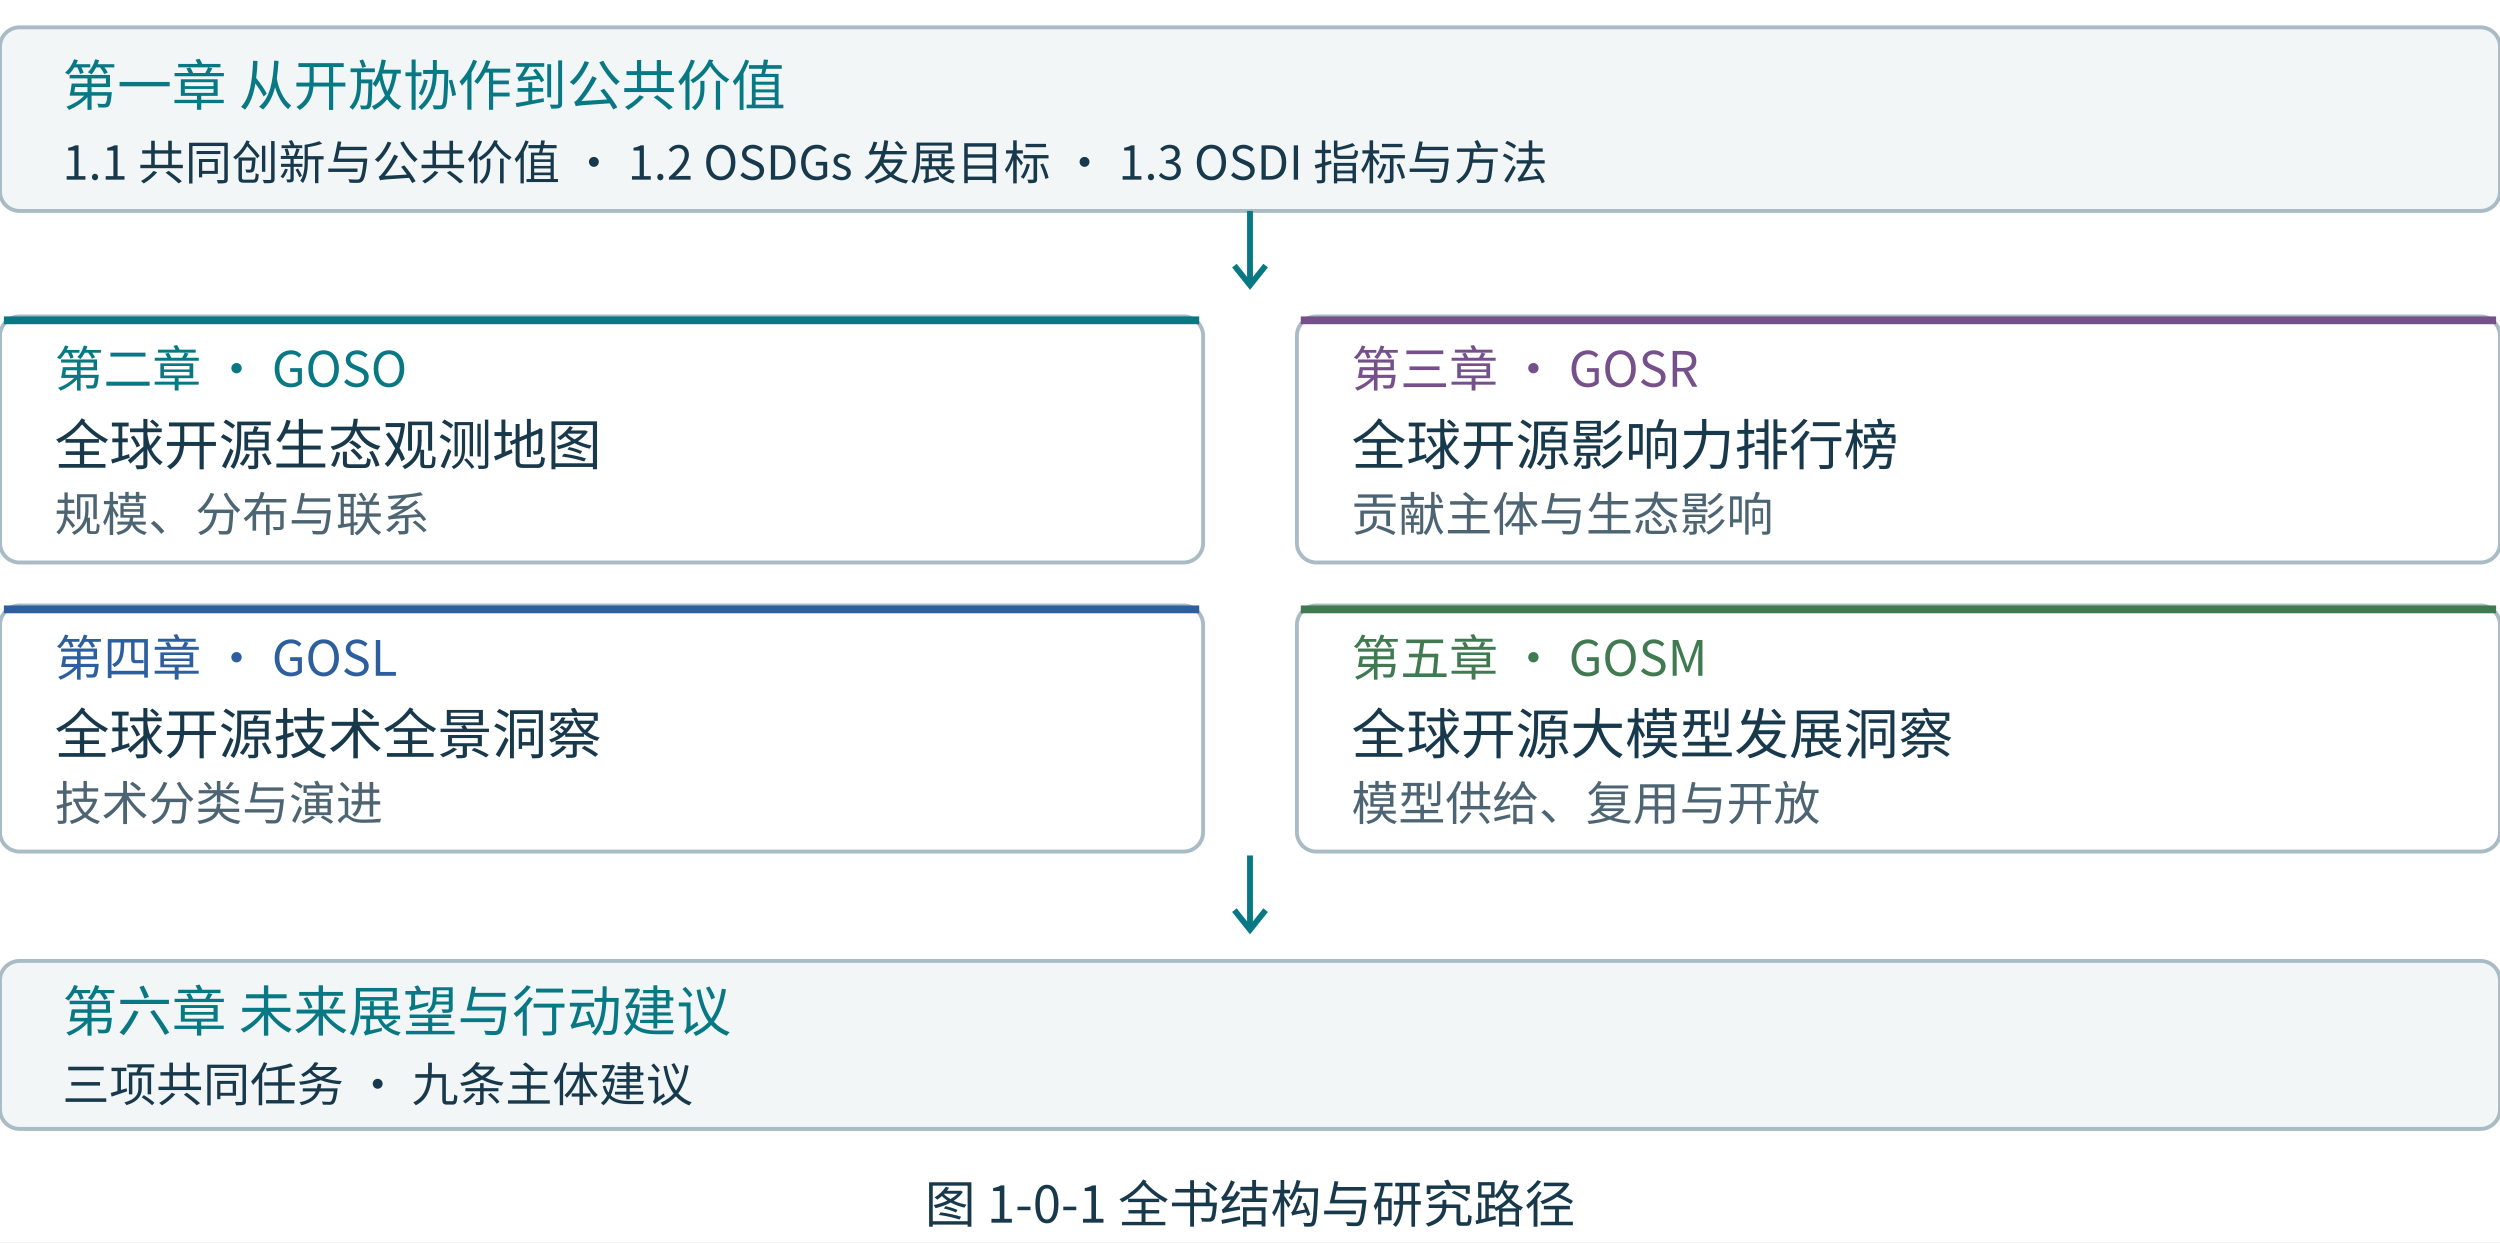
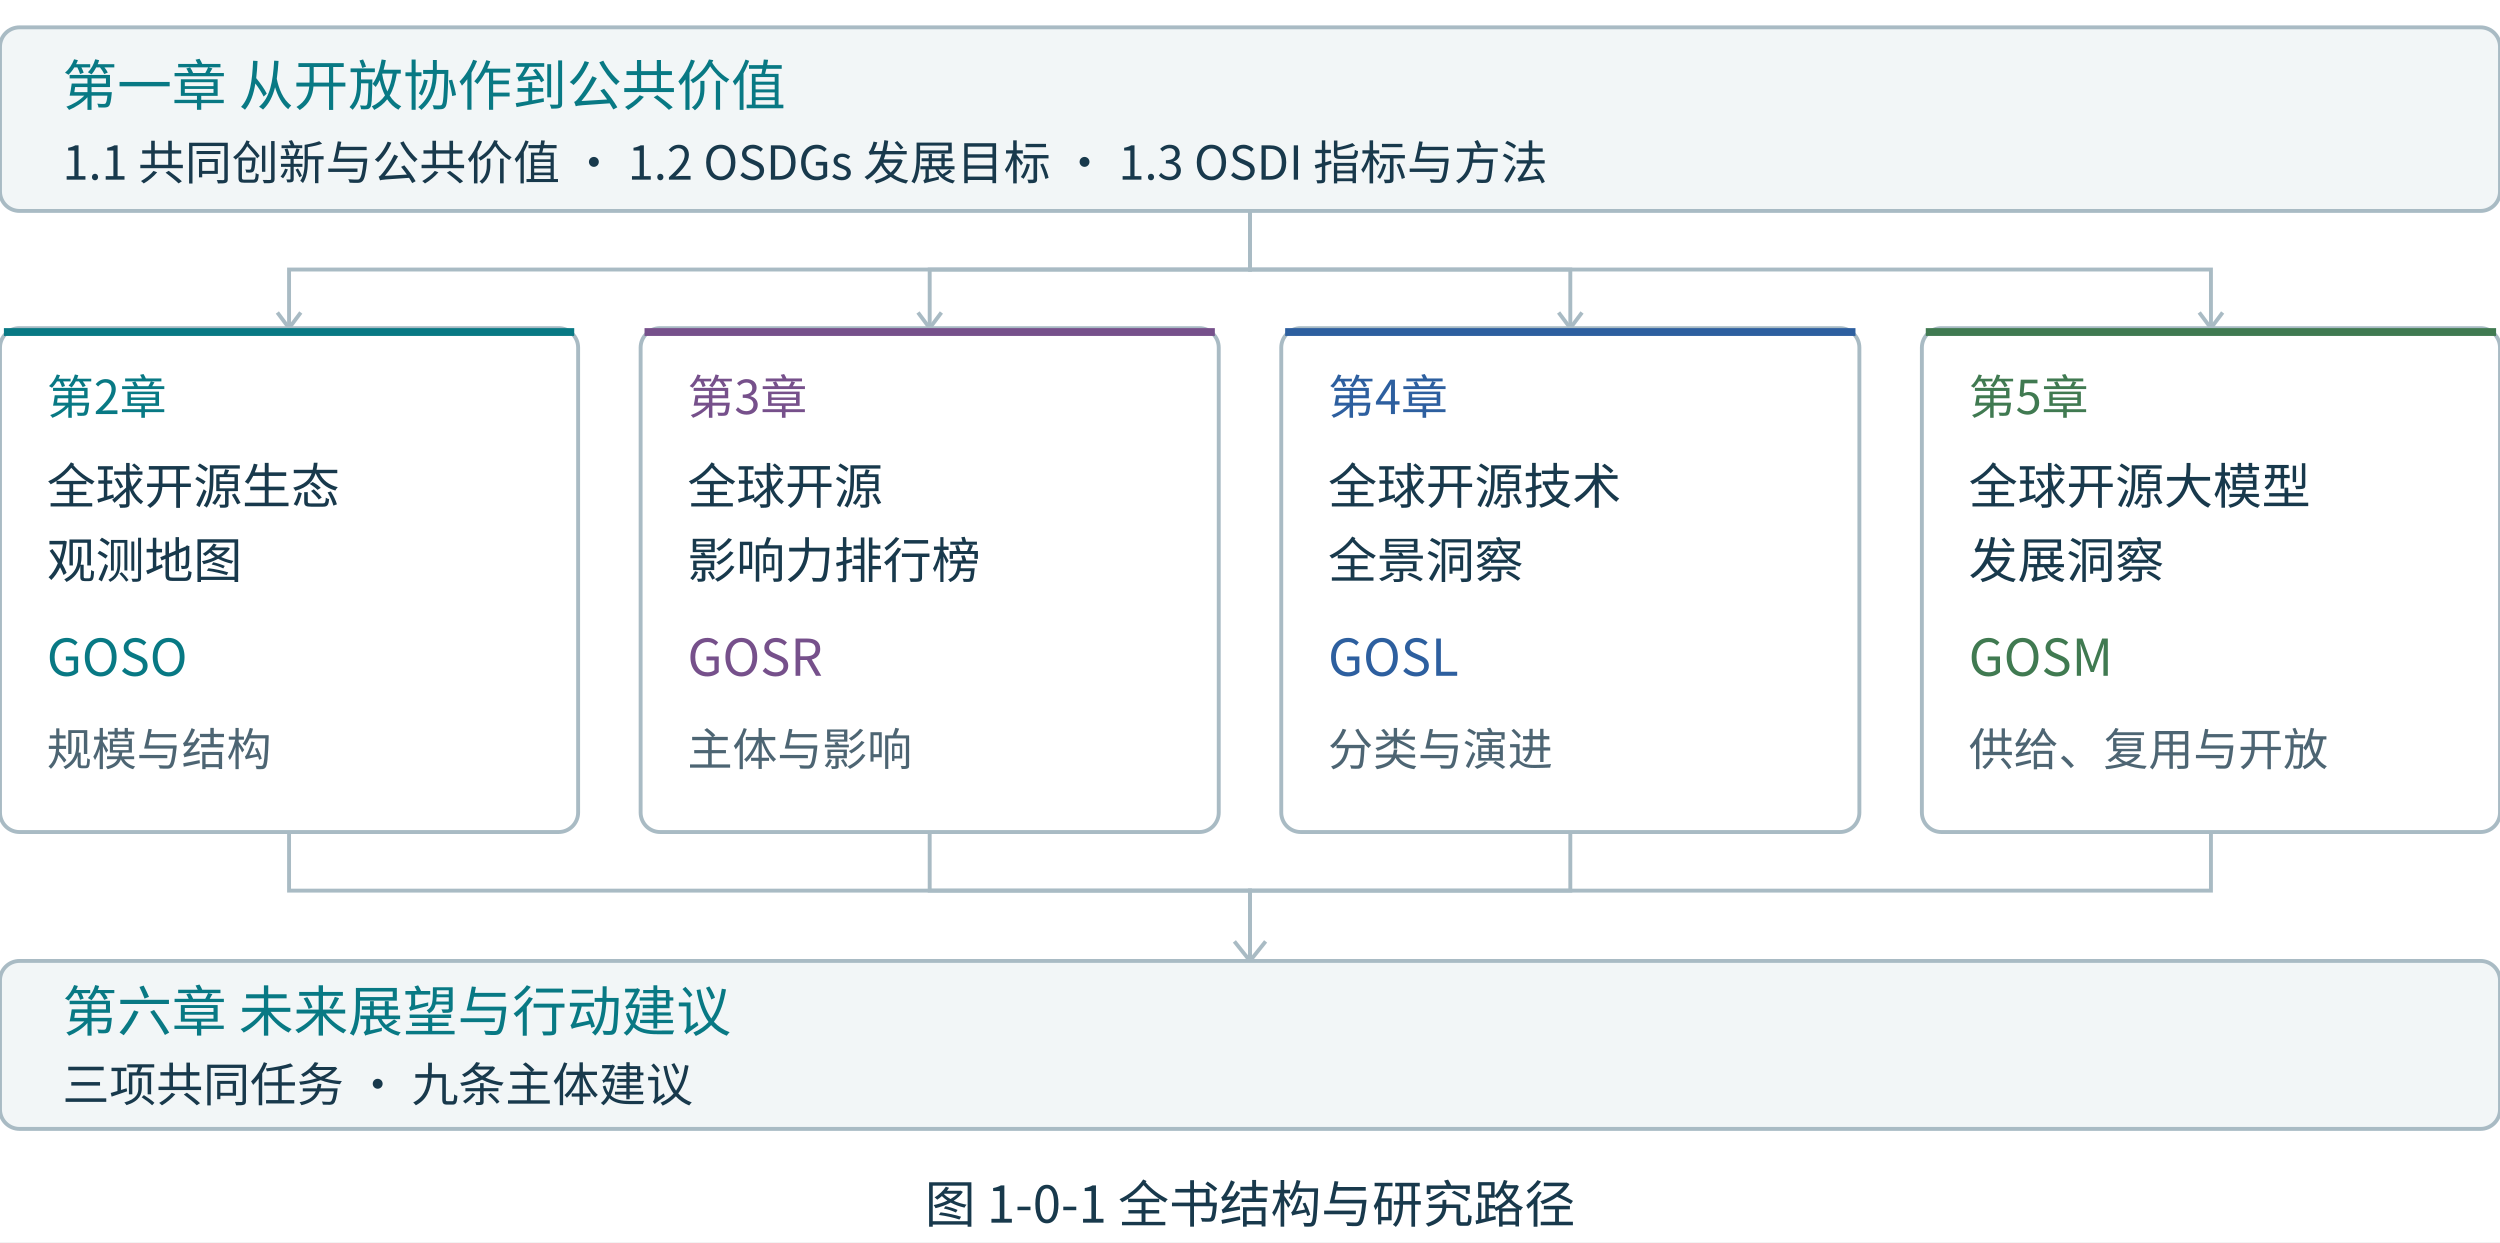
<svg xmlns="http://www.w3.org/2000/svg" width="640" height="318" viewBox="0 0 640 318" role="img">
  <rect width="640" height="318" fill="white" />
  <g font-family="Noto Sans CJK SC,Noto Sans SC,sans-serif">
    <rect x="0" y="7" width="640" height="47" rx="5" fill="#f2f6f7" stroke="#a9bbc4" />
    <text x="16" y="27" font-size="14" fill="#087984" text-anchor="start">第一章  从开放协作到公共价值</text>
    <text x="16" y="46" font-size="12" fill="#18394c" text-anchor="start">1.1 共同创新与公共价值  ·  1.2 OSDGs 发展目标  ·  1.3 OSDI 指标与方法</text>
-     <path d="M320 54 L320 73" fill="none" stroke="#087984" stroke-width="1.5" />
-     <path d="M316 68 L320 73 L324 68" fill="none" stroke="#087984" stroke-width="1.5" />
-     <rect x="0" y="81" width="308" height="63" rx="5" fill="#ffffff" stroke="#a9bbc4" />
-     <path d="M1 82 L307 82" fill="none" stroke="#087984" stroke-width="2" />
-     <text x="14" y="99" font-size="12.5" fill="#087984" text-anchor="start">第二章 · GOSO</text>
-     <text x="14" y="119" font-size="14" fill="#18394c" text-anchor="start">全球开源生态观测地图</text>
-     <text x="14" y="136" font-size="12" fill="#4d6573" text-anchor="start">规模、分布与联系</text>
-     <rect x="332" y="81" width="308" height="63" rx="5" fill="#ffffff" stroke="#a9bbc4" />
-     <path d="M333 82 L639 82" fill="none" stroke="#76508b" stroke-width="2" />
-     <text x="346" y="99" font-size="12.5" fill="#76508b" text-anchor="start">第三章 · GOSR</text>
-     <text x="346" y="119" font-size="14" fill="#18394c" text-anchor="start">全球开源影响力排行榜</text>
-     <text x="346" y="136" font-size="12" fill="#4d6573" text-anchor="start">贡献主体与生态影响</text>
-     <rect x="0" y="155" width="308" height="63" rx="5" fill="#ffffff" stroke="#a9bbc4" />
-     <path d="M1 156 L307 156" fill="none" stroke="#2d5f9f" stroke-width="2" />
-     <text x="14" y="173" font-size="12.5" fill="#2d5f9f" text-anchor="start">第四章 · GOSL</text>
-     <text x="14" y="193" font-size="14" fill="#18394c" text-anchor="start">全球开源技术全景洞察</text>
-     <text x="14" y="210" font-size="12" fill="#4d6573" text-anchor="start">技术分类与演进</text>
-     <rect x="332" y="155" width="308" height="63" rx="5" fill="#ffffff" stroke="#a9bbc4" />
-     <path d="M333 156 L639 156" fill="none" stroke="#407a51" stroke-width="2" />
-     <text x="346" y="173" font-size="12.5" fill="#407a51" text-anchor="start">第五章 · GOSM</text>
-     <text x="346" y="193" font-size="14" fill="#18394c" text-anchor="start">全球开源大模型发展洞察</text>
-     <text x="346" y="210" font-size="12" fill="#4d6573" text-anchor="start">模型供给、复用与开放</text>
-     <path d="M320 219 L320 238" fill="none" stroke="#087984" stroke-width="1.5" />
-     <path d="M316 233 L320 238 L324 233" fill="none" stroke="#087984" stroke-width="1.5" />
+     <path d="M320 54 L320 69 L74 69 L74 84" fill="none" stroke="#a9bbc4" stroke-width="1" />
+     <path d="M71 80 L74 84 L77 80" fill="none" stroke="#a9bbc4" stroke-width="1" />
+     <rect x="0" y="84" width="148" height="129" rx="5" fill="#ffffff" stroke="#a9bbc4" />
+     <path d="M1 85 L147 85" fill="none" stroke="#087984" stroke-width="2" />
+     <text x="12" y="106" font-size="12" fill="#087984" text-anchor="start">第2章</text>
+     <text x="12" y="129" font-size="12.5" fill="#18394c" text-anchor="start">全球开源生态</text>
+     <text x="12" y="148" font-size="12.5" fill="#18394c" text-anchor="start">观测地图</text>
+     <text x="12" y="173" font-size="13" fill="#087984" text-anchor="start">GOSO</text>
+     <text x="12" y="196" font-size="11.5" fill="#4d6573" text-anchor="start">规模与结构</text>
+     <path d="M74 213 L74 228 L320 228 L320 246" fill="none" stroke="#a9bbc4" stroke-width="1" />
+     <path d="M320 54 L320 69 L238 69 L238 84" fill="none" stroke="#a9bbc4" stroke-width="1" />
+     <path d="M235 80 L238 84 L241 80" fill="none" stroke="#a9bbc4" stroke-width="1" />
+     <rect x="164" y="84" width="148" height="129" rx="5" fill="#ffffff" stroke="#a9bbc4" />
+     <path d="M165 85 L311 85" fill="none" stroke="#76508b" stroke-width="2" />
+     <text x="176" y="106" font-size="12" fill="#76508b" text-anchor="start">第3章</text>
+     <text x="176" y="129" font-size="12.5" fill="#18394c" text-anchor="start">全球开源</text>
+     <text x="176" y="148" font-size="12.5" fill="#18394c" text-anchor="start">影响力排行榜</text>
+     <text x="176" y="173" font-size="13" fill="#76508b" text-anchor="start">GOSR</text>
+     <text x="176" y="196" font-size="11.5" fill="#4d6573" text-anchor="start">主体与影响</text>
+     <path d="M238 213 L238 228 L320 228 L320 246" fill="none" stroke="#a9bbc4" stroke-width="1" />
+     <path d="M320 54 L320 69 L402 69 L402 84" fill="none" stroke="#a9bbc4" stroke-width="1" />
+     <path d="M399 80 L402 84 L405 80" fill="none" stroke="#a9bbc4" stroke-width="1" />
+     <rect x="328" y="84" width="148" height="129" rx="5" fill="#ffffff" stroke="#a9bbc4" />
+     <path d="M329 85 L475 85" fill="none" stroke="#2d5f9f" stroke-width="2" />
+     <text x="340" y="106" font-size="12" fill="#2d5f9f" text-anchor="start">第4章</text>
+     <text x="340" y="129" font-size="12.5" fill="#18394c" text-anchor="start">全球开源技术</text>
+     <text x="340" y="148" font-size="12.5" fill="#18394c" text-anchor="start">全景洞察</text>
+     <text x="340" y="173" font-size="13" fill="#2d5f9f" text-anchor="start">GOSL</text>
+     <text x="340" y="196" font-size="11.5" fill="#4d6573" text-anchor="start">分类与演进</text>
+     <path d="M402 213 L402 228 L320 228 L320 246" fill="none" stroke="#a9bbc4" stroke-width="1" />
+     <path d="M320 54 L320 69 L566 69 L566 84" fill="none" stroke="#a9bbc4" stroke-width="1" />
+     <path d="M563 80 L566 84 L569 80" fill="none" stroke="#a9bbc4" stroke-width="1" />
+     <rect x="492" y="84" width="148" height="129" rx="5" fill="#ffffff" stroke="#a9bbc4" />
+     <path d="M493 85 L639 85" fill="none" stroke="#407a51" stroke-width="2" />
+     <text x="504" y="106" font-size="12" fill="#407a51" text-anchor="start">第5章</text>
+     <text x="504" y="129" font-size="12.5" fill="#18394c" text-anchor="start">全球开源大模型</text>
+     <text x="504" y="148" font-size="12.5" fill="#18394c" text-anchor="start">发展洞察</text>
+     <text x="504" y="173" font-size="13" fill="#407a51" text-anchor="start">GOSM</text>
+     <text x="504" y="196" font-size="11.5" fill="#4d6573" text-anchor="start">供给、复用与开放</text>
+     <path d="M566 213 L566 228 L320 228 L320 246" fill="none" stroke="#a9bbc4" stroke-width="1" />
+     <path d="M316 241 L320 246 L324 241" fill="none" stroke="#a9bbc4" stroke-width="1" />
    <rect x="0" y="246" width="640" height="43" rx="5" fill="#f2f6f7" stroke="#a9bbc4" />
    <text x="16" y="264" font-size="14" fill="#087984" text-anchor="start">第六章  未来展望与行动建议</text>
    <text x="16" y="282" font-size="12" fill="#18394c" text-anchor="start">三项共同任务 · 九条主体建议</text>
    <text x="320" y="313" font-size="13" fill="#18394c" text-anchor="middle">图 1-0-1  全书结构与研究路径</text>
  </g>
</svg>
